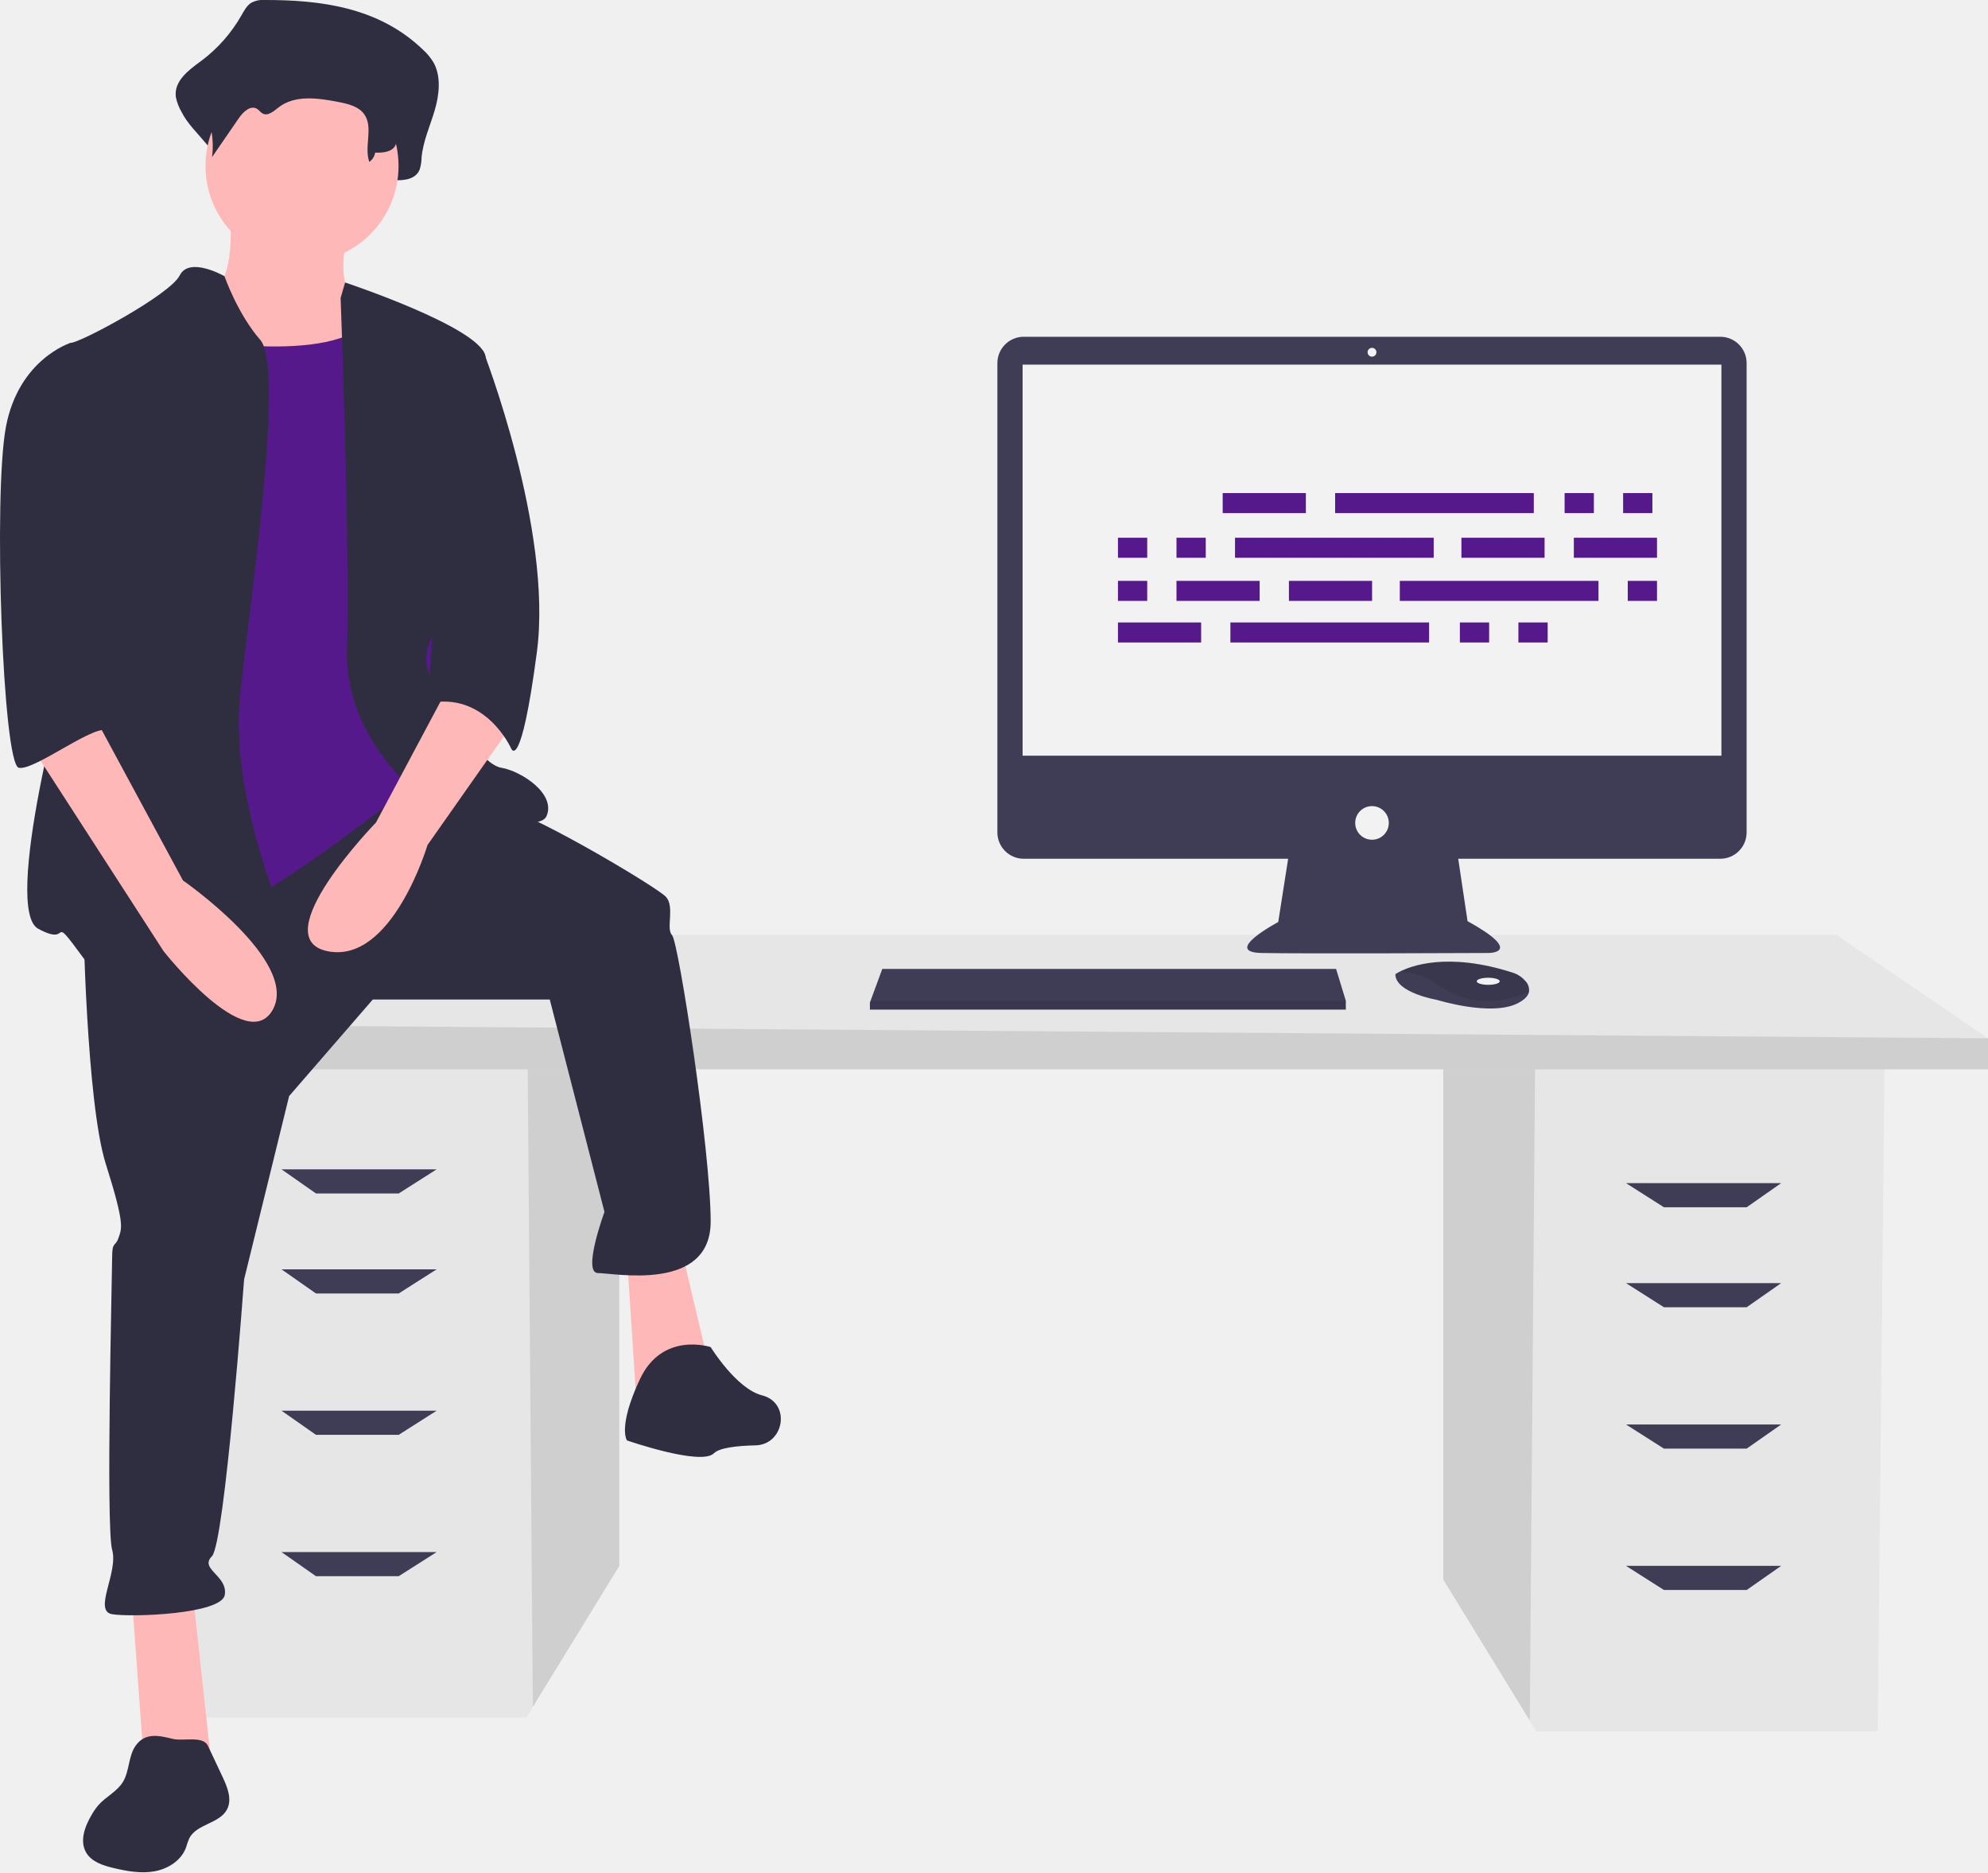
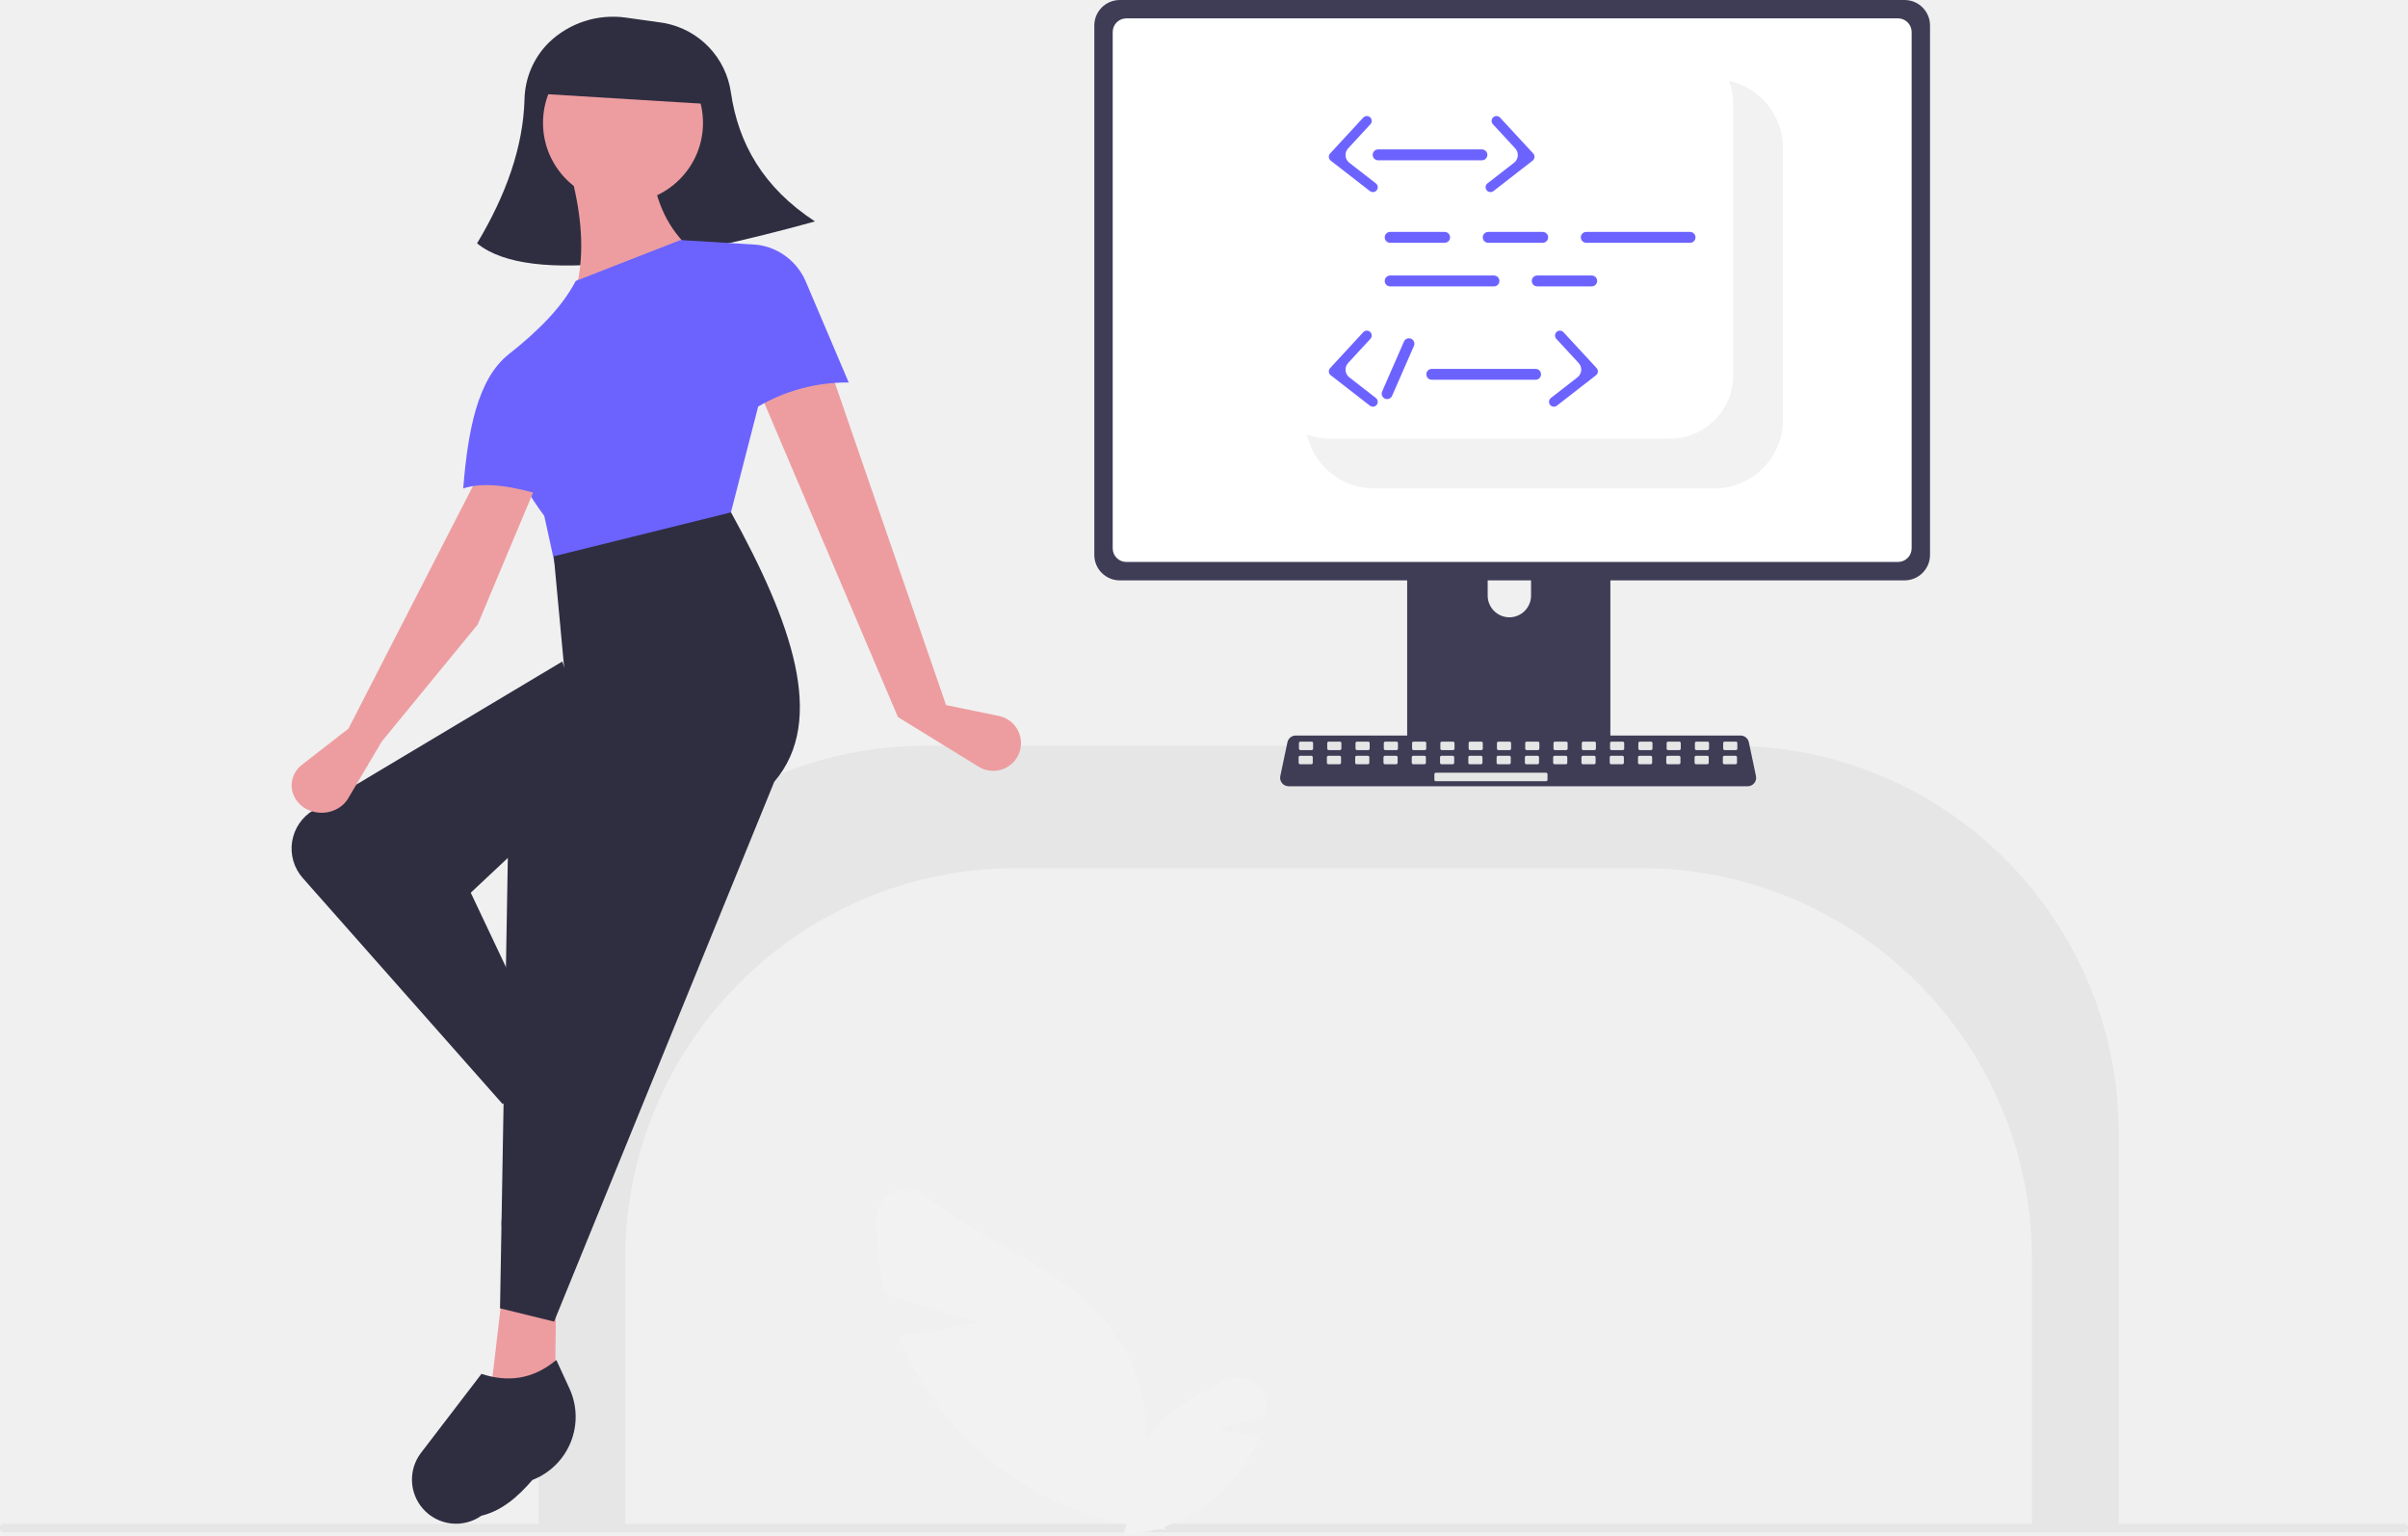
- <svg xmlns="http://www.w3.org/2000/svg" id="b52d7e2d-d80f-4111-b6ed-d15502ee1edd" width="711.188" height="669.683" data-name="Layer 1" viewBox="0 0 711.188 669.683">
-   <polygon fill="#e6e6e6" points="516.326 380.018 516.326 565.013 547.27 615.443 549.625 619.279 671.722 619.279 674.189 380.018 516.326 380.018" />
-   <polygon points="516.326 380.018 516.326 565.013 547.27 615.443 549.169 380.018 516.326 380.018" opacity=".1" />
-   <polygon fill="#e6e6e6" points="221.566 375.084 221.566 560.08 190.622 610.51 188.267 614.345 66.17 614.345 63.703 375.084 221.566 375.084" />
-   <polygon points="221.566 375.084 221.566 560.08 190.622 610.51 188.723 375.084 221.566 375.084" opacity=".1" />
-   <polygon fill="#e6e6e6" points="711.188 371.385 711.188 382.484 47.67 382.484 47.67 366.451 109.335 334.385 656.923 334.385 711.188 371.385" />
-   <polygon points="711.188 371.385 711.188 382.484 47.67 382.484 47.67 366.451 711.188 371.385" opacity=".1" />
-   <polygon fill="#3f3d56" points="142.635 426.883 113.035 426.883 100.702 418.25 156.201 418.25 142.635 426.883" />
-   <polygon fill="#3f3d56" points="142.635 462.649 113.035 462.649 100.702 454.016 156.201 454.016 142.635 462.649" />
-   <polygon fill="#3f3d56" points="142.635 513.215 113.035 513.215 100.702 504.581 156.201 504.581 142.635 513.215" />
-   <polygon fill="#3f3d56" points="142.635 563.78 113.035 563.78 100.702 555.147 156.201 555.147 142.635 563.78" />
-   <polygon fill="#3f3d56" points="595.257 431.816 624.857 431.816 637.19 423.183 581.691 423.183 595.257 431.816" />
-   <polygon fill="#3f3d56" points="595.257 467.582 624.857 467.582 637.19 458.949 581.691 458.949 595.257 467.582" />
-   <polygon fill="#3f3d56" points="595.257 518.148 624.857 518.148 637.19 509.515 581.691 509.515 595.257 518.148" />
-   <polygon fill="#3f3d56" points="595.257 568.713 624.857 568.713 637.19 560.08 581.691 560.08 595.257 568.713" />
-   <path fill="#3f3d56" d="M859.82,235.615H610.634a9.423,9.423,0,0,0-9.424,9.424V412.897a9.423,9.423,0,0,0,9.424,9.424h94.593l-3.544,22.626s-20.253,10.759-6.013,11.076,81.328,0,81.328,0,12.974,0-7.595-11.392l-3.334-22.31h93.75a9.423,9.423,0,0,0,9.424-9.424V245.039A9.423,9.423,0,0,0,859.82,235.615Z" transform="translate(-244.406 -115.1587)" />
-   <rect width="249.996" height="139.871" x="365.823" y="130.424" fill="#f2f2f2" />
-   <circle cx="490.821" cy="125.994" r="1.582" fill="#f2f2f2" />
-   <circle cx="490.821" cy="294.346" r="6.013" fill="#f2f2f2" />
-   <polygon fill="#3f3d56" points="481.452 357.952 481.452 361.117 311.202 361.117 311.202 358.585 311.436 357.952 315.632 346.56 477.971 346.56 481.452 357.952" />
-   <path fill="#3f3d56" d="M791.376,470.013c-.31,1.326-1.481,2.725-4.127,4.047-9.493,4.747-28.797-1.266-28.797-1.266s-14.873-2.532-14.873-9.177a11.866,11.866,0,0,1,1.304-.775c3.991-2.112,17.225-7.322,40.691.221a9.786,9.786,0,0,1,4.46,2.923A4.667,4.667,0,0,1,791.376,470.013Z" transform="translate(-244.406 -115.1587)" />
-   <path d="M791.376,470.013c-11.62,4.452-21.977,4.785-32.607-2.598a23.343,23.343,0,0,0-13.886-4.573c3.991-2.112,17.225-7.322,40.691.221a9.786,9.786,0,0,1,4.46,2.923A4.667,4.667,0,0,1,791.376,470.013Z" opacity=".1" transform="translate(-244.406 -115.1587)" />
-   <ellipse cx="532.4" cy="350.99" fill="#f2f2f2" rx="4.114" ry="1.266" />
-   <polygon points="481.452 357.952 481.452 361.117 311.202 361.117 311.202 358.585 311.436 357.952 481.452 357.952" opacity=".1" />
-   <path fill="#2f2e41" d="M339.068,115.159a8.554,8.554,0,0,0-4.961,1.108c-1.476,1.011-2.406,2.782-3.356,4.429a52.986,52.986,0,0,1-14.434,16.305c-4.289,3.142-9.742,7.06-9.008,12.853a17.372,17.372,0,0,0,2.091,5.426c3.957,7.987,14.754,14.159,13.692,23.273,3.931-6.581-1.327-9.835,2.604-16.416,1.872-3.134,5.124-6.672,7.951-4.704.946.659,1.568,1.841,2.553,2.419,2.351,1.38,4.853-1.258,6.934-3.126,7.177-6.443,17.383-4.755,26.314-2.747,4.216.948,8.847,2.191,11.34,6.221,3.277,5.298-3.113,11.02-4.728,17.01a3.264,3.264,0,0,0,3.503,4.062c2.68-.264,5.854-.481,6.013-1.657,3.372.12,7.503-.262,8.947-3.772a14.762,14.762,0,0,0,.693-4.293c.53-5.897,3.033-11.277,4.691-16.89s2.379-12.191-.419-17.167a19.864,19.864,0,0,0-3.666-4.456C379.94,117.67,359.063,115.136,339.068,115.159Z" transform="translate(-244.406 -115.1587)" />
-   <path fill="#ffb8b8" d="M326.544,190.064s3.453,28.778-9.209,31.081,11.511,41.441,11.511,41.441l57.557,6.907-13.814-46.045s-9.209-3.453-3.453-26.476S326.544,190.064,326.544,190.064Z" transform="translate(-244.406 -115.1587)" />
-   <polygon fill="#ffb8b8" points="47.028 569.318 51.633 632.631 75.806 632.631 68.9 569.318 47.028 569.318" />
-   <polygon fill="#ffb8b8" points="224.303 449.6 227.756 502.552 254.233 491.041 243.872 447.298 224.303 449.6" />
-   <path fill="#2f2e41" d="M274.167,442.738s1.151,66.766,8.058,88.637,5.756,23.023,4.605,26.476-2.302,1.151-2.302,6.907-2.302,96.695,0,104.753-6.907,21.872,0,23.023,39.139,0,40.29-6.907-9.209-9.209-4.605-13.814,11.511-98.998,11.511-98.998l16.116-65.615,29.93-34.534H441.082l19.569,75.975s-8.058,21.872-2.302,21.872,40.29,6.907,40.29-18.418S487.127,451.947,484.825,449.645s1.151-10.36-2.302-13.814-43.743-27.627-58.708-32.232S387.857,393.515,387.857,393.515Z" transform="translate(-244.406 -115.1587)" />
-   <path fill="#2f2e41" d="M498.639,596.991s-17.267-5.756-25.325,11.511-4.605,21.872-4.605,21.872,26.476,9.209,31.081,4.605c2.003-2.003,8.365-2.699,14.913-2.846,9.973-.224,12.626-14.333,3.207-17.619q-.421-.147-.853-.255C507.848,611.955,498.639,596.991,498.639,596.991Z" transform="translate(-244.406 -115.1587)" />
-   <circle cx="108.038" cy="59.365" r="34.534" fill="#ffb8b8" />
-   <path fill="#55198b" d="M307.55,235.534s56.406,11.511,70.219-6.907,19.569,51.801,19.569,51.801l6.907,73.673-10.36,40.29s-54.103,43.743-71.37,47.197-43.743,5.756-43.743,5.756,8.058-127.776,8.058-130.078S307.55,235.534,307.55,235.534Z" transform="translate(-244.406 -115.1587)" />
-   <path fill="#2f2e41" d="M324.704,213.945s-12.55-7.189-16.003-.282S273.016,237.836,269.562,237.836s6.907,95.544,2.302,107.056S245.389,440.436,258.051,447.343s3.453-6.907,16.116,10.36,74.824,17.267,78.277,10.36-27.627-58.708-21.872-107.056,14.965-115.114,6.907-124.323S324.704,213.945,324.704,213.945Z" transform="translate(-244.406 -115.1587)" />
-   <path fill="#2f2e41" d="M366.258,221.72l1.603-5.518s47.895,15.878,50.198,26.238,1.151,82.882-6.907,88.637-19.569,14.965-11.511,28.778,17.267,28.778,24.174,29.93,19.569,9.209,16.116,17.267-44.894-6.907-44.894-6.907-27.627-20.72-26.476-52.952S366.258,221.72,366.258,221.72Z" transform="translate(-244.406 -115.1587)" />
-   <path fill="#ffb8b8" d="M406.548,357.554l-27.627,51.801s-40.29,41.441-17.267,46.045,35.685-37.987,35.685-37.987l29.93-42.592Z" transform="translate(-244.406 -115.1587)" />
-   <path fill="#2f2e41" d="M340.75,124.195a7.838,7.838,0,0,0-4.039.783,9.413,9.413,0,0,0-2.732,3.131,39.773,39.773,0,0,1-11.75,11.524c-3.491,2.221-7.93,4.99-7.333,9.084a11.359,11.359,0,0,0,1.702,3.835,30.163,30.163,0,0,1,3.665,18.801l9.6-13.954c1.524-2.215,4.171-4.715,6.472-3.324.77.466,1.276,1.301,2.078,1.71,1.914.975,3.95-.889,5.644-2.21,5.842-4.554,14.15-3.361,21.421-1.942,3.432.67,7.202,1.549,9.231,4.397,3.372,4.733-.149,11.572,1.819,17.04a5.023,5.023,0,0,0,2.079-3.317c2.745.085,6.107-.185,7.283-2.666a9.188,9.188,0,0,0,.564-3.034c.432-4.168,2.469-7.971,3.819-11.938s1.937-8.616-.341-12.133a14.681,14.681,0,0,0-2.984-3.149C374.022,125.97,357.027,124.178,340.75,124.195Z" transform="translate(-244.406 -115.1587)" />
-   <path fill="#2f2e41" d="M406.548,237.836l10.725,2.847s24.96,63.919,19.204,107.662-9.209,34.534-9.209,34.534-9.209-20.72-29.93-16.116Z" transform="translate(-244.406 -115.1587)" />
-   <path fill="#2f2e41" d="M293.029,739.422c-2.776,3.772-2.219,9.165-4.678,13.151-2.131,3.455-6.148,5.267-8.814,8.329a22.326,22.326,0,0,0-2.266,3.26c-2.473,4.143-4.483,9.452-2.048,13.616,1.959,3.35,6.078,4.66,9.855,5.552,4.774,1.128,9.734,2.031,14.564,1.169s9.549-3.819,11.271-8.412a32.5,32.5,0,0,1,1.205-3.401c2.617-5.153,10.827-5.209,13.506-10.33,1.875-3.584.151-7.916-1.571-11.576l-5.261-11.177c-1.746-3.709-8.824-1.576-12.513-2.465C301.465,735.978,296.491,734.701,293.029,739.422Z" transform="translate(-244.406 -115.1587)" />
-   <path fill="#ffb8b8" d="M254.598,380.577l48.348,74.824s29.93,37.987,39.139,20.72-32.232-46.045-32.232-46.045L278.772,372.519Z" transform="translate(-244.406 -115.1587)" />
-   <path fill="#2f2e41" d="M278.772,240.138,269.562,237.836s-18.418,5.756-23.023,29.93-1.151,120.869,4.605,122.02,28.427-16.837,32.056-13.023-7.882-15.756-4.429-26.116S278.772,240.138,278.772,240.138Z" transform="translate(-244.406 -115.1587)" />
-   <g id="f3c2397c-d780-4cc6-97d8-1503d8277a2c" data-name="Group 13">
-     <rect id="ad41612f-86f7-46b2-a964-3a5da7bcf3cf" width="29.752" height="7.163" x="437.407" y="176.363" fill="#55198b" data-name="Rectangle 55" />
-     <rect id="b9a0b375-cc2a-4c59-8850-661af54e4f62" width="10.468" height="7.163" x="559.722" y="176.363" fill="#55198b" data-name="Rectangle 56" />
-     <rect id="e174c2ab-9bc5-41ec-b37c-b06fbf8a9878" width="10.468" height="7.163" x="580.659" y="176.363" fill="#55198b" data-name="Rectangle 57" />
-     <rect id="ba2479ac-4c7d-43b4-a028-73b1e20e4002" width="71.075" height="7.163" x="477.628" y="176.363" fill="#55198b" data-name="Rectangle 58" />
-     <rect id="ac60ef86-00f2-480b-8171-28b6fdfc1958" width="29.752" height="7.163" x="399.941" y="222.644" fill="#55198b" data-name="Rectangle 59" />
-     <rect id="b3d8298d-cd65-487a-8b19-4cee946356e7" width="10.468" height="7.163" x="522.256" y="222.644" fill="#55198b" data-name="Rectangle 60" />
-     <rect id="ed27f15f-f0c4-4569-8330-a6688f8e356c" width="10.468" height="7.163" x="543.193" y="222.644" fill="#55198b" data-name="Rectangle 61" />
-     <rect id="f685c005-adaf-4d60-acda-005b037d82a6" width="71.075" height="7.163" x="440.162" y="222.644" fill="#55198b" data-name="Rectangle 62" />
-     <rect id="eca7c7fc-83f8-48ca-a588-6606db47af3f" width="29.752" height="7.163" x="522.807" y="192.341" fill="#55198b" data-name="Rectangle 63" />
-     <rect id="a71b5b2f-f8b9-481d-a301-5e3357e5fe42" width="29.752" height="7.163" x="563.028" y="192.341" fill="#55198b" data-name="Rectangle 64" />
-     <rect id="abb3a25a-f854-41fc-8391-e6ad9fbe2417" width="10.468" height="7.163" x="399.941" y="192.341" fill="#55198b" data-name="Rectangle 66" />
-     <rect id="add2b425-b775-4eb5-9c25-8c4c14f957c9" width="10.468" height="7.163" x="420.878" y="192.341" fill="#55198b" data-name="Rectangle 67" />
-     <rect id="b7159612-3b84-4b0b-a885-612eaab04c06" width="71.075" height="7.163" x="441.815" y="192.341" fill="#55198b" data-name="Rectangle 68" />
-     <rect id="edfc7301-4de5-47dc-80e2-1ae2da982d6d" width="29.752" height="7.163" x="461.099" y="207.768" fill="#55198b" data-name="Rectangle 69" />
-     <rect id="e1009f91-6275-4375-80fa-0d778e331fdc" width="29.752" height="7.163" x="420.878" y="207.768" fill="#55198b" data-name="Rectangle 70" />
-     <rect id="a060fb9f-1f1a-4862-9a69-16dd49199e18" width="10.468" height="7.163" x="399.941" y="207.768" fill="#55198b" data-name="Rectangle 71" />
-     <rect id="b6754d5f-104f-449c-b9a9-cf9ac82bf5fe" width="10.468" height="7.163" x="582.312" y="207.768" fill="#55198b" data-name="Rectangle 73" />
-     <rect id="e6ed1ccd-2cfd-450f-a339-07df3a1ee6bb" width="71.075" height="7.163" x="500.768" y="207.768" fill="#55198b" data-name="Rectangle 74" />
+ <svg xmlns="http://www.w3.org/2000/svg" width="796.98" height="508.226" viewBox="0 0 796.98 508.226" role="img" artist="Katerina Limpitsouni" source="https://undraw.co/">
+   <g transform="translate(-650 -340.407)">
+     <path d="M255.615,690.14a1.369,1.369,0,0,0,1.314,1.418h794.345a1.421,1.421,0,0,0,0-2.836H256.936a1.367,1.367,0,0,0-1.321,1.409Z" transform="translate(394.385 156.094)" fill="#e6e6e6" />
+     <path d="M940.726,732.284h28.708V600.672A128.257,128.257,0,0,0,841.322,472.559h-266.8A128.258,128.258,0,0,0,446.41,600.672V732.284h28.708V642.37a129.45,129.45,0,0,1,129.3-129.3h207a129.45,129.45,0,0,1,129.3,129.3Z" transform="translate(381.802 114.721)" fill="#e6e6e6" />
+     <path d="M573.9,639.863l-30.6-9.263a105.419,105.419,0,0,1-2.989-24.975,10.007,10.007,0,0,1,16.459-7.572c16.41,14.075,40.446,21.586,55.958,37.625a62.04,62.04,0,0,1,16.546,51.166l6.7,21.661a103.96,103.96,0,0,1-76.222-42.038A100.42,100.42,0,0,1,547.7,644.348C560.675,642.876,573.9,639.863,573.9,639.863Z" transform="translate(399.776 138.289)" fill="#f2f2f2" />
+     <path d="M640.524,665.3l15.6-4.724q.03-.124.06-.249A10.018,10.018,0,0,0,641.317,649.5c-7.084,4.208-14.949,7.831-20.6,13.673a31.643,31.643,0,0,0-8.439,26.1l-3.416,11.048a53.023,53.023,0,0,0,38.876-21.441,51.22,51.22,0,0,0,6.15-11.281C647.272,666.841,640.524,665.3,640.524,665.3Z" transform="translate(412.895 148.319)" fill="#f2f2f2" />
+     <path d="M751.746,391.091H690.978a3.242,3.242,0,0,0-3.237,3.246v96h67.251v-96a3.244,3.244,0,0,0-3.246-3.246Zm-30.18,54.544a7.209,7.209,0,0,1-7.176-7.176V427.387a7.176,7.176,0,0,1,14.352,0v11.072a7.209,7.209,0,0,1-7.176,7.176Z" transform="translate(427.992 99.128)" fill="#3f3d56" />
+     <path d="M869.007,265.347H609.248a8.432,8.432,0,0,0-8.419,8.419V449.052a8.427,8.427,0,0,0,8.419,8.419H869.007a8.427,8.427,0,0,0,8.419-8.419V273.765a8.432,8.432,0,0,0-8.419-8.419Z" transform="translate(411.357 75.061)" fill="#3f3d56" />
+     <path d="M865.861,270.451H610.44a4.512,4.512,0,0,0-4.5,4.512V445.9a4.51,4.51,0,0,0,4.5,4.5H865.861a4.51,4.51,0,0,0,4.5-4.5V274.962a4.512,4.512,0,0,0-4.5-4.512Z" transform="translate(412.335 76.037)" fill="#fff" />
+     <path d="M687.565,471.812v9.262a1.814,1.814,0,0,0,1.811,1.811h64.047a1.82,1.82,0,0,0,1.811-1.811v-9.262Z" transform="translate(427.959 114.578)" fill="#3f3d56" />
+     <path d="M807.207,486.508H655.245a2.8,2.8,0,0,1-2.735-3.371l2.358-11.2a2.808,2.808,0,0,1,2.735-2.219H804.849a2.808,2.808,0,0,1,2.735,2.219l2.358,11.2a2.8,2.8,0,0,1-2.735,3.371Z" transform="translate(421.237 114.177)" fill="#3f3d56" />
+     <rect width="4.68" height="2.808" rx="0.488" transform="translate(1079.919 585.911)" fill="#e6e6e6" />
+     <rect width="4.68" height="2.808" rx="0.488" transform="translate(1089.281 585.911)" fill="#e6e6e6" />
+     <rect width="4.68" height="2.808" rx="0.488" transform="translate(1098.641 585.911)" fill="#e6e6e6" />
+     <rect width="4.68" height="2.808" rx="0.488" transform="translate(1108.001 585.911)" fill="#e6e6e6" />
+     <rect width="4.68" height="2.808" rx="0.488" transform="translate(1117.362 585.911)" fill="#e6e6e6" />
+     <rect width="4.68" height="2.808" rx="0.488" transform="translate(1126.722 585.911)" fill="#e6e6e6" />
+     <rect width="4.68" height="2.808" rx="0.488" transform="translate(1136.083 585.911)" fill="#e6e6e6" />
+     <rect width="4.68" height="2.808" rx="0.488" transform="translate(1145.444 585.911)" fill="#e6e6e6" />
+     <rect width="4.68" height="2.808" rx="0.488" transform="translate(1154.804 585.911)" fill="#e6e6e6" />
+     <rect width="4.68" height="2.808" rx="0.488" transform="translate(1164.164 585.911)" fill="#e6e6e6" />
+     <rect width="4.68" height="2.808" rx="0.488" transform="translate(1173.526 585.911)" fill="#e6e6e6" />
+     <rect width="4.68" height="2.808" rx="0.488" transform="translate(1182.886 585.911)" fill="#e6e6e6" />
+     <rect width="4.68" height="2.808" rx="0.488" transform="translate(1192.246 585.911)" fill="#e6e6e6" />
+     <rect width="4.68" height="2.808" rx="0.488" transform="translate(1201.607 585.911)" fill="#e6e6e6" />
+     <rect width="4.68" height="2.808" rx="0.488" transform="translate(1210.967 585.911)" fill="#e6e6e6" />
+     <rect width="4.68" height="2.808" rx="0.488" transform="translate(1220.328 585.911)" fill="#e6e6e6" />
+     <rect width="4.68" height="2.808" rx="0.488" transform="translate(1079.81 590.593)" fill="#e6e6e6" />
+     <rect width="4.68" height="2.808" rx="0.488" transform="translate(1089.17 590.593)" fill="#e6e6e6" />
+     <rect width="4.68" height="2.808" rx="0.488" transform="translate(1098.53 590.593)" fill="#e6e6e6" />
+     <rect width="4.68" height="2.808" rx="0.488" transform="translate(1107.892 590.593)" fill="#e6e6e6" />
+     <rect width="4.68" height="2.808" rx="0.488" transform="translate(1117.252 590.593)" fill="#e6e6e6" />
+     <rect width="4.68" height="2.808" rx="0.488" transform="translate(1126.612 590.593)" fill="#e6e6e6" />
+     <rect width="4.68" height="2.808" rx="0.488" transform="translate(1135.972 590.593)" fill="#e6e6e6" />
+     <rect width="4.68" height="2.808" rx="0.488" transform="translate(1145.333 590.593)" fill="#e6e6e6" />
+     <rect width="4.68" height="2.808" rx="0.488" transform="translate(1154.694 590.593)" fill="#e6e6e6" />
+     <rect width="4.68" height="2.808" rx="0.488" transform="translate(1164.054 590.593)" fill="#e6e6e6" />
+     <rect width="4.68" height="2.808" rx="0.488" transform="translate(1173.415 590.593)" fill="#e6e6e6" />
+     <rect width="4.68" height="2.808" rx="0.488" transform="translate(1182.775 590.593)" fill="#e6e6e6" />
+     <rect width="4.68" height="2.808" rx="0.488" transform="translate(1192.135 590.593)" fill="#e6e6e6" />
+     <rect width="4.68" height="2.808" rx="0.488" transform="translate(1201.497 590.593)" fill="#e6e6e6" />
+     <rect width="4.68" height="2.808" rx="0.488" transform="translate(1210.857 590.593)" fill="#e6e6e6" />
+     <rect width="4.68" height="2.808" rx="0.488" transform="translate(1220.217 590.593)" fill="#e6e6e6" />
+     <rect width="37.442" height="2.808" rx="0.488" transform="translate(1124.74 596.208)" fill="#e6e6e6" />
+     <path d="M817.447,310.036v89.974a22.723,22.723,0,0,1-22.717,22.72H682.116a22.735,22.735,0,0,1-20.863-13.694,21.431,21.431,0,0,1-1.344-4.177,20.691,20.691,0,0,0,7.506,1.394H780.025a20.974,20.974,0,0,0,20.945-20.945V295.335a20.694,20.694,0,0,0-1.394-7.506,21.432,21.432,0,0,1,4.182,1.346,22.733,22.733,0,0,1,13.689,20.861Z" transform="translate(422.665 79.364)" fill="#f2f2f2" />
+     <path d="M701.335,333.39H683.307a1.8,1.8,0,0,1,0-3.606h18.028a1.8,1.8,0,0,1,0,3.606Z" transform="translate(426.798 87.394)" fill="#6c63ff" />
+     <path d="M728.573,333.39H710.545a1.8,1.8,0,0,1,0-3.606h18.028a1.8,1.8,0,0,1,0,3.606Z" transform="translate(432.012 87.394)" fill="#6c63ff" />
+     <path d="M742.192,345.5H724.164a1.8,1.8,0,0,1,0-3.606h18.028a1.8,1.8,0,1,1,0,3.606Z" transform="translate(434.618 89.711)" fill="#6c63ff" />
+     <path d="M717.66,345.5H683.307a1.8,1.8,0,0,1,0-3.606H717.66a1.8,1.8,0,0,1,0,3.606Z" transform="translate(426.798 89.711)" fill="#6c63ff" />
+     <path d="M772.136,333.39H737.783a1.8,1.8,0,0,1,0-3.606h34.353a1.8,1.8,0,0,1,0,3.606Z" transform="translate(437.225 87.394)" fill="#6c63ff" />
+     <path d="M714.318,310.466H679.965a1.8,1.8,0,0,1,0-3.606h34.353a1.8,1.8,0,0,1,0,3.606Z" transform="translate(426.159 83.006)" fill="#6c63ff" />
+     <path d="M711.14,322.772a1.614,1.614,0,0,1-.992-2.889l8.8-6.838a3.233,3.233,0,0,0,.391-4.746L711.95,300.3a1.614,1.614,0,0,1,2.371-2.192l10.967,11.872a1.615,1.615,0,0,1-.195,2.37L712.13,322.433a1.61,1.61,0,0,1-.99.34Z" transform="translate(432.161 81.233)" fill="#6c63ff" />
+     <path d="M680.558,322.772a1.614,1.614,0,0,0,.992-2.889l-8.8-6.838a3.233,3.233,0,0,1-.391-4.746l7.385-8a1.614,1.614,0,1,0-2.371-2.192l-10.967,11.872a1.615,1.615,0,0,0,.195,2.37l12.964,10.077a1.611,1.611,0,0,0,.99.34Z" transform="translate(423.827 81.233)" fill="#6c63ff" />
+     <path d="M729.224,371.446H694.871a1.8,1.8,0,1,1,0-3.606h34.353a1.8,1.8,0,0,1,0,3.606Z" transform="translate(429.012 94.678)" fill="#6c63ff" />
+     <path d="M728.756,382.4a1.614,1.614,0,0,1-.992-2.889l8.8-6.838a3.233,3.233,0,0,0,.391-4.746l-7.385-7.995a1.614,1.614,0,0,1,2.371-2.191L742.9,369.61a1.615,1.615,0,0,1-.195,2.37l-12.964,10.077a1.609,1.609,0,0,1-.99.34Z" transform="translate(435.533 92.645)" fill="#6c63ff" />
+     <path d="M680.558,382.4a1.614,1.614,0,0,0,.992-2.889l-8.8-6.838a3.233,3.233,0,0,1-.391-4.746l7.385-8a1.614,1.614,0,0,0-2.371-2.191L666.409,369.61a1.615,1.615,0,0,0,.195,2.37l12.964,10.077a1.61,1.61,0,0,0,.99.34Z" transform="translate(423.827 92.645)" fill="#6c63ff" />
+     <path d="M680.813,376.94l7.221-16.519a1.8,1.8,0,0,1,3.3,1.444l-7.221,16.519a1.8,1.8,0,0,1-3.3-1.444Z" transform="translate(426.637 93.051)" fill="#6c63ff" />
+     <g transform="translate(746.501 345.941)">
+       <path d="M320.61,313.353c-44.966,12.4-94.206,21.729-111.849,7.251,9.66-16.082,15.232-31.932,15.7-47.5a27.308,27.308,0,0,1,8.037-18.943,30.568,30.568,0,0,1,25.5-8.285l11.67,1.638q.589.083,1.172.188a27.291,27.291,0,0,1,21.943,23C295.243,287.58,303.51,302.189,320.61,313.353Z" transform="translate(-147.369 -245.583)" fill="#2f2e41" />
+       <path d="M344.953,449.478l17.481,3.6a9.182,9.182,0,0,1,6.577,12.627h0A9.182,9.182,0,0,1,355.77,469.9L329.03,453.45,283.611,346.679l23.525-6.8Z" transform="translate(-128.337 -221.608)" fill="#ed9da0" />
+       <path d="M79.583,395.551,66.347,399.4,56.328,378.708,66.516,373.4Z" transform="translate(12.504 -27.577)" fill="#a0616a" />
+       <path d="M77.506,468.271l-20.947-4.3,3.279-27.9,18.027.86Z" transform="translate(9.657 -11.334)" fill="#ed9da0" />
+       <path d="M246.869,550.943l-17.2,11.32-66.156-74.83A14.745,14.745,0,0,1,167,465.009l82.413-49.244,12.623,36.261L219.119,492.3Z" transform="translate(-159.814 -202.312)" fill="#2f2e41" />
+       <path d="M247.263,561.523l-.13.168c-1.1,6.437-3.03,12.308-7.342,16.558a12.83,12.83,0,0,1-15.582,7.037h0a12.83,12.83,0,0,1-8.9-13.664l3.214-28.729c7.71-1.772,13.591-6.157,16.567-14.688l7.493,5.1a19.7,19.7,0,0,1,4.676,28.213Z" transform="translate(-145.723 -173.722)" fill="#2f2e41" />
+       <path d="M274.67,312.7l-41.737,34.566-3.251-14.228,7.285-11.1c2.022-10.9.716-22.91-2.758-35.654l27.23.025C262.616,296.6,266.626,305.588,274.67,312.7Z" transform="translate(-142.049 -235.235)" fill="#ed9da0" />
+       <circle cx="26.475" cy="26.475" r="26.475" transform="translate(83.22 8.668)" fill="#ed9da0" />
+       <path d="M289.605,398.733,233.26,415.9l-4.384-20.04c-10.559-14.178-15.149-27.118-8.241-37.676l-3.476-15.893c9.972-7.852,17.814-15.885,22.12-24.22l34.667-13.546,25.485,1.568,7.526,25.219Z" transform="translate(-145.233 -230.597)" fill="#6c63ff" />
+       <path d="M313.654,351.366a58.049,58.049,0,0,0-33.643,10.308l3.44-55.9h0a20.289,20.289,0,0,1,15.984,12.168Z" transform="translate(-129.252 -230.279)" fill="#6c63ff" />
+       <path d="M232.706,644.288l-17.884-4.4,2.632-151.958,24.014-26.3-5.376-33.339-3.478-37.348,58.66-14.545c19.827,36,31.811,68.733,14.318,89.178Z" transform="translate(-145.828 -212.322)" fill="#2f2e41" />
+       <path d="M231.674,636.688l-.225.088C226.6,642.407,221.27,647,214.57,648.614a14.6,14.6,0,0,1-19.326-2.283h0a14.6,14.6,0,0,1-.656-18.547l20-26.13c8.559,2.8,16.867,1.973,24.777-4.6l4.312,9.376a22.421,22.421,0,0,1-12,30.258Z" transform="translate(-151.737 -152.385)" fill="#2f2e41" />
+       <path d="M177.2,450.372,161.848,462.31a8.623,8.623,0,0,0-3.383,8.154,9.2,9.2,0,0,0,5.763,6.966h0c4.775,1.957,10.4.222,12.878-3.972l11.1-18.806,31.763-38.74,19.148-45.643L219.972,367Z" transform="translate(-158.365 -214.711)" fill="#ed9da0" />
+       <path d="M232.188,381.58c-10.168-3.069-19.692-4.877-27.079-2.491,1.548-19.161,4.74-36.277,15.114-44.457l14.747,1.733Z" transform="translate(-148.297 -222.941)" fill="#6c63ff" />
+       <path d="M282.314,273.574,225.69,270.09l.7-11.325q29.649-19.992,56.624,3.484Z" transform="translate(-143.064 -244.57)" fill="#2f2e41" />
+     </g>
  </g>
</svg>
